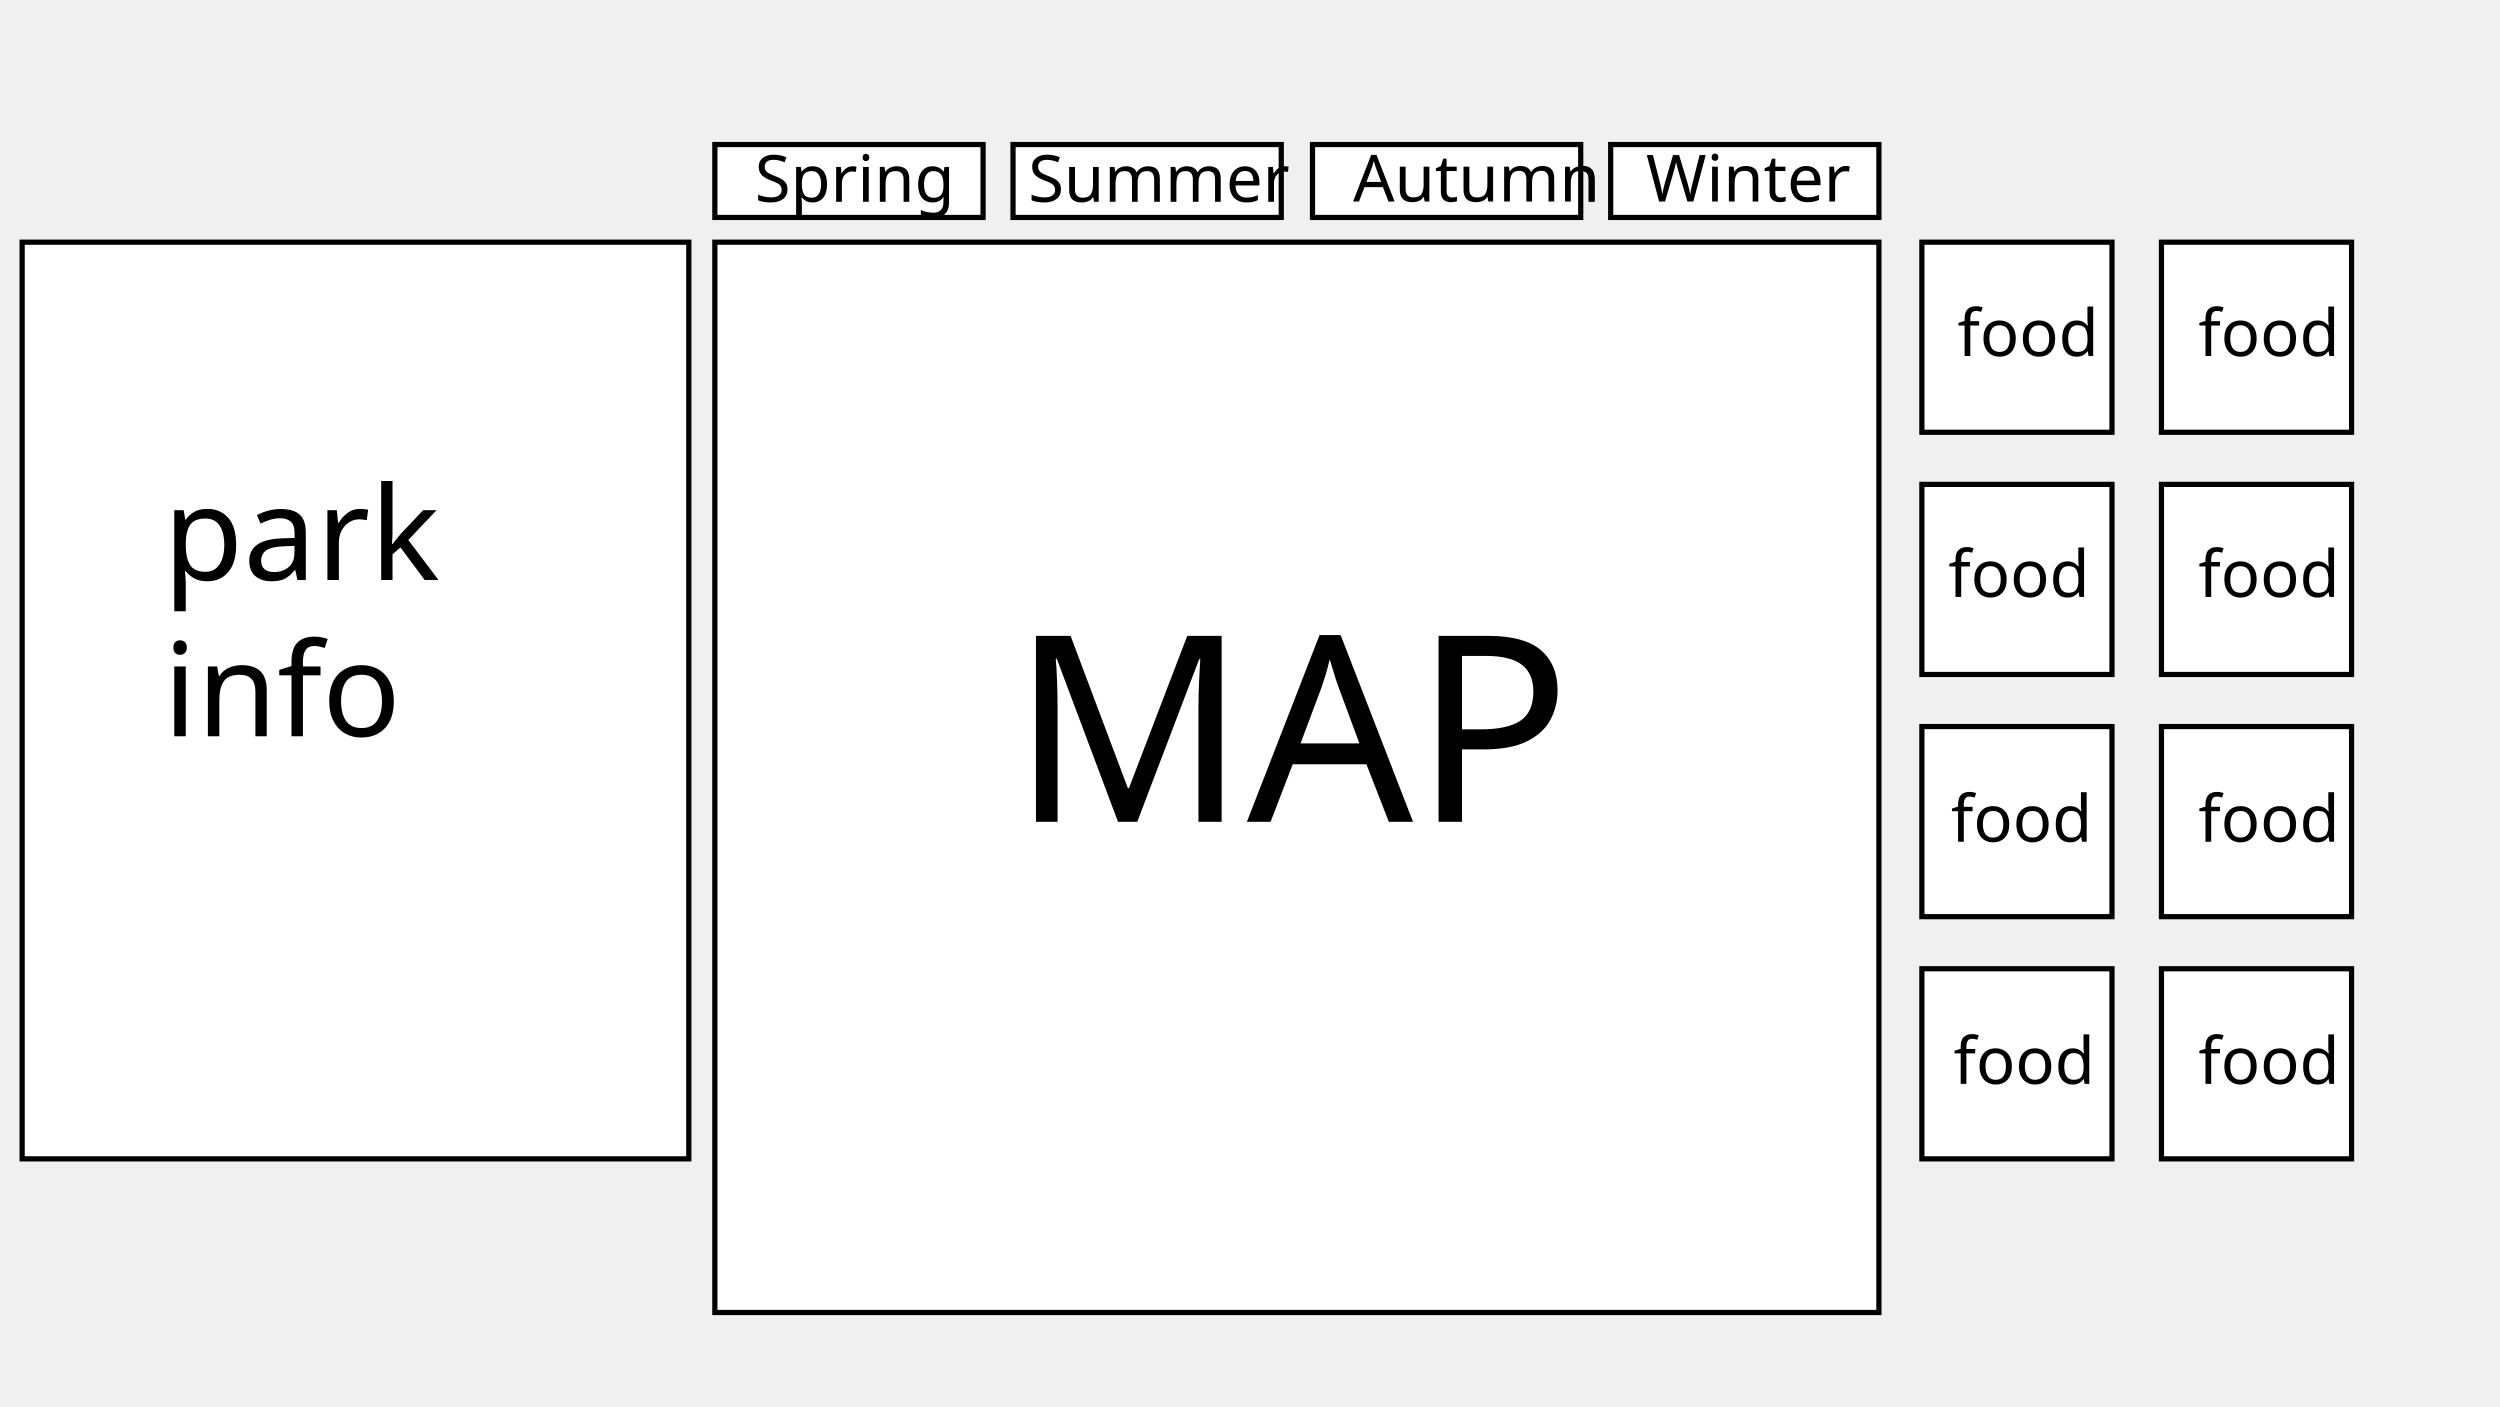
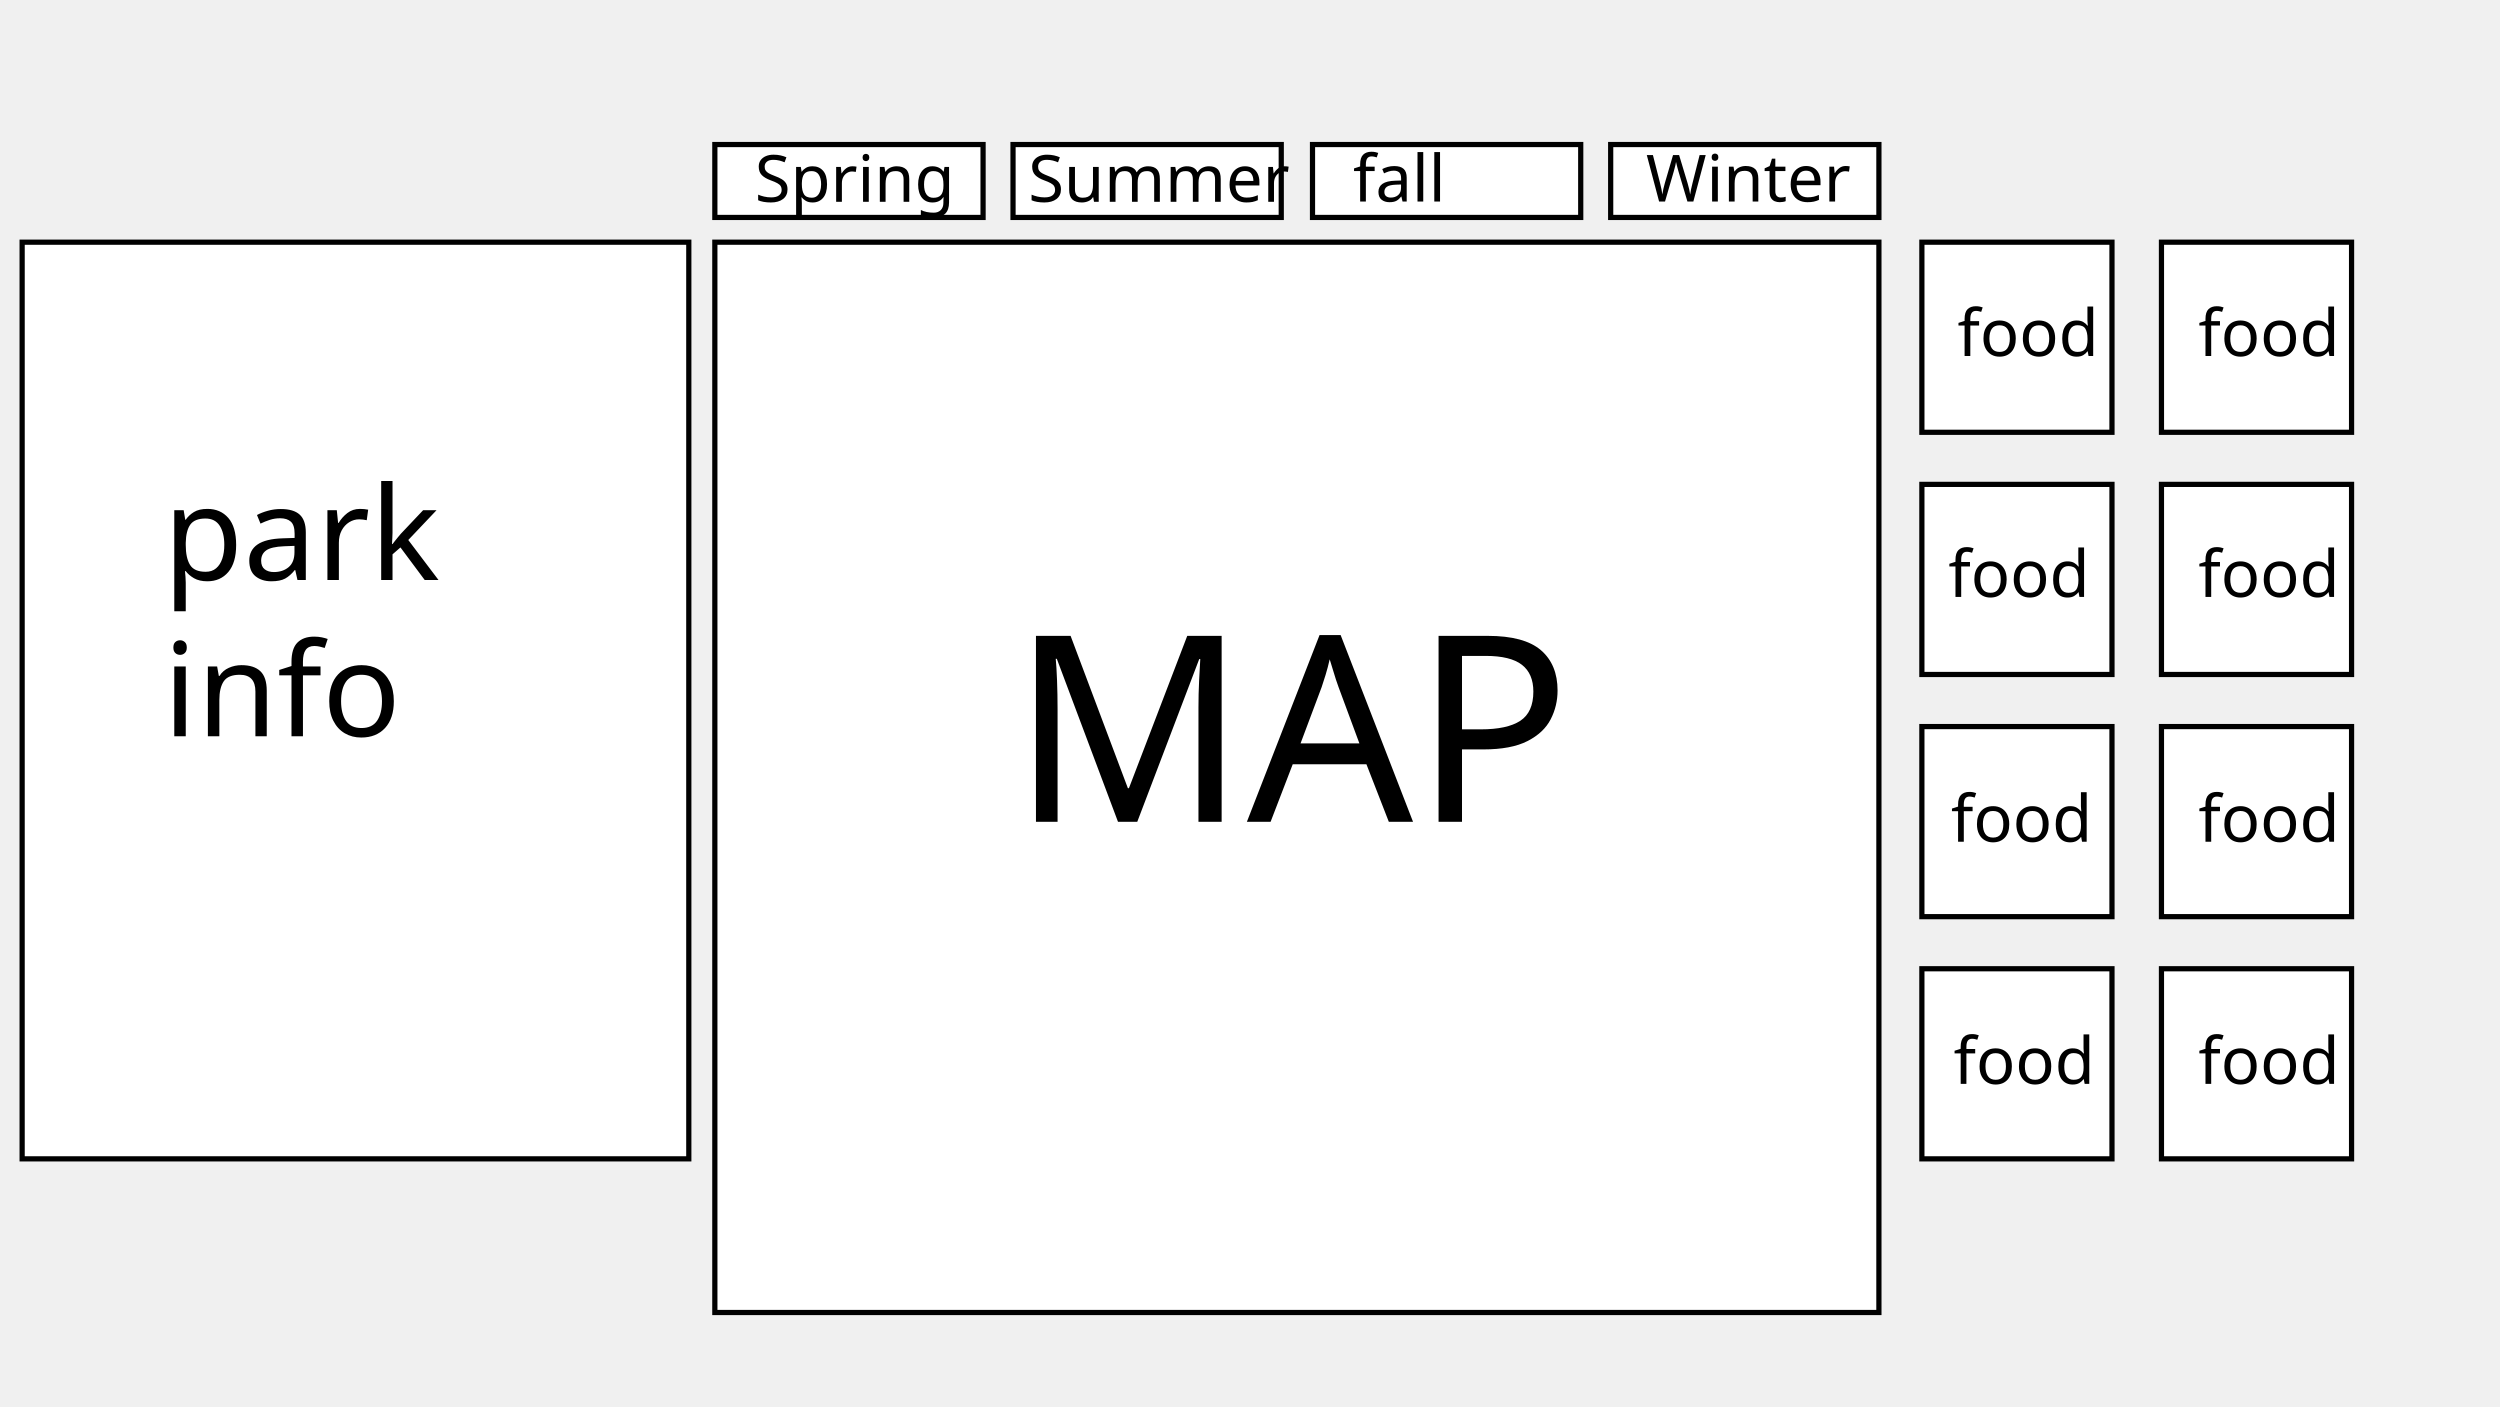
<svg xmlns="http://www.w3.org/2000/svg" version="1.1" id="Layer_1" x="0px" y="0px" viewBox="0 0 1920 1080" style="enable-background:new 0 0 1920 1080;" xml:space="preserve">
  <style type="text/css">
	.st0{font-family:'SwearBannerDemo-Thin';}
	.st1{font-size:50px;}
	.st2{fill:#FFFFFF;}
	.st3{font-size:200px;}
	.st4{font-size:100px;}
</style>
  <g>
-     <text transform="matrix(1 0 0 1 1039.143 154.7856)" class="st0 st1">Autumn</text>
-     <text transform="matrix(1 0 0 1 1039.143 154.7856)" class="st0 st1">Autumn</text>
+     <text transform="matrix(1 0 0 1 1039.143 154.7856)" class="st0 st1">fall</text>
+     <text transform="matrix(1 0 0 1 1039.143 154.7856)" class="st0 st1">fall</text>
    <rect x="549" y="186" class="st2" width="894" height="822" />
    <path d="M1441,188v818H551V188H1441 M1445,184H547v826h898V184z" />
    <rect x="1476" y="186" class="st2" width="146" height="146" />
    <path d="M1620,188v142h-142V188H1620 M1624,184h-150v150h150V184z" />
    <rect x="1660" y="186" class="st2" width="146" height="146" />
    <path d="M1804,188v142h-142V188H1804 M1808,184h-150v150h150V184z" />
    <rect x="1476" y="744" class="st2" width="146" height="146" />
    <path d="M1620,746v142h-142V746H1620 M1624,742h-150v150h150V742z" />
    <rect x="1476" y="558" class="st2" width="146" height="146" />
    <path d="M1620,560v142h-142V560H1620 M1624,556h-150v150h150V556z" />
    <rect x="1476" y="372" class="st2" width="146" height="146" />
    <path d="M1620,374v142h-142V374H1620 M1624,370h-150v150h150V370z" />
    <rect x="1660" y="372" class="st2" width="146" height="146" />
    <path d="M1804,374v142h-142V374H1804 M1808,370h-150v150h150V370z" />
    <rect x="1660" y="558" class="st2" width="146" height="146" />
    <path d="M1804,560v142h-142V560H1804 M1808,556h-150v150h150V556z" />
    <rect x="1660" y="744" class="st2" width="146" height="146" />
    <path d="M1804,746v142h-142V746H1804 M1808,742h-150v150h150V742z" />
    <rect x="1237" y="111" class="st2" width="206" height="56" />
    <path d="M1441,113v52h-202v-52H1441 M1445,109h-210v60h210V109z" />
    <rect x="549" y="111" class="st2" width="206" height="56" />
    <path d="M753,113v52H551v-52H753 M757,109H547v60h210V109z" />
    <rect x="778" y="111" class="st2" width="206" height="56" />
    <path d="M982,113v52H780v-52H982 M986,109H776v60h210V109z" />
    <rect x="1008" y="111" class="st2" width="206" height="56" />
    <path d="M1212,113v52h-202v-52H1212 M1216,109h-210v60h210V109z" />
    <rect x="17" y="186" class="st2" width="512" height="704" />
    <path d="M527,188v700H19V188H527 M531,184H15v708h516V184z" />
    <text transform="matrix(1 0 0 1 776.2148 631.1431)" class="st0 st3">MAP</text>
    <text transform="matrix(1 0 0 1 125.3574 445.4287)" class="st0 st4">park </text>
    <text transform="matrix(1 0 0 1 125.3574 565.4287)" class="st0 st4">info</text>
    <text transform="matrix(1 0 0 1 1503.357 273.4287)" class="st0 st1">food</text>
    <text transform="matrix(1 0 0 1 1688.357 458.4287)" class="st0 st1">food</text>
    <text transform="matrix(1 0 0 1 1688.357 646.4287)" class="st0 st1">food</text>
    <text transform="matrix(1 0 0 1 1688.357 832.4287)" class="st0 st1">food</text>
    <text transform="matrix(1 0 0 1 1500.357 832.4287)" class="st0 st1">food</text>
    <text transform="matrix(1 0 0 1 1498.357 646.4287)" class="st0 st1">food</text>
    <text transform="matrix(1 0 0 1 1496.357 458.4287)" class="st0 st1">food</text>
    <text transform="matrix(1 0 0 1 1688.357 273.4287)" class="st0 st1">food</text>
    <text transform="matrix(1 0 0 1 579.7148 155)" class="st0 st1">Spring</text>
    <text transform="matrix(1 0 0 1 789.7148 155)" class="st0 st1">Summer</text>
-     <text transform="matrix(1 0 0 1 1039.143 154.7856)" class="st0 st1">Autumn</text>
+     <text transform="matrix(1 0 0 1 1039.143 154.7856)" class="st0 st1">fall</text>
    <text transform="matrix(1 0 0 1 1264.143 154.7856)" class="st0 st1">Winter</text>
  </g>
</svg>
